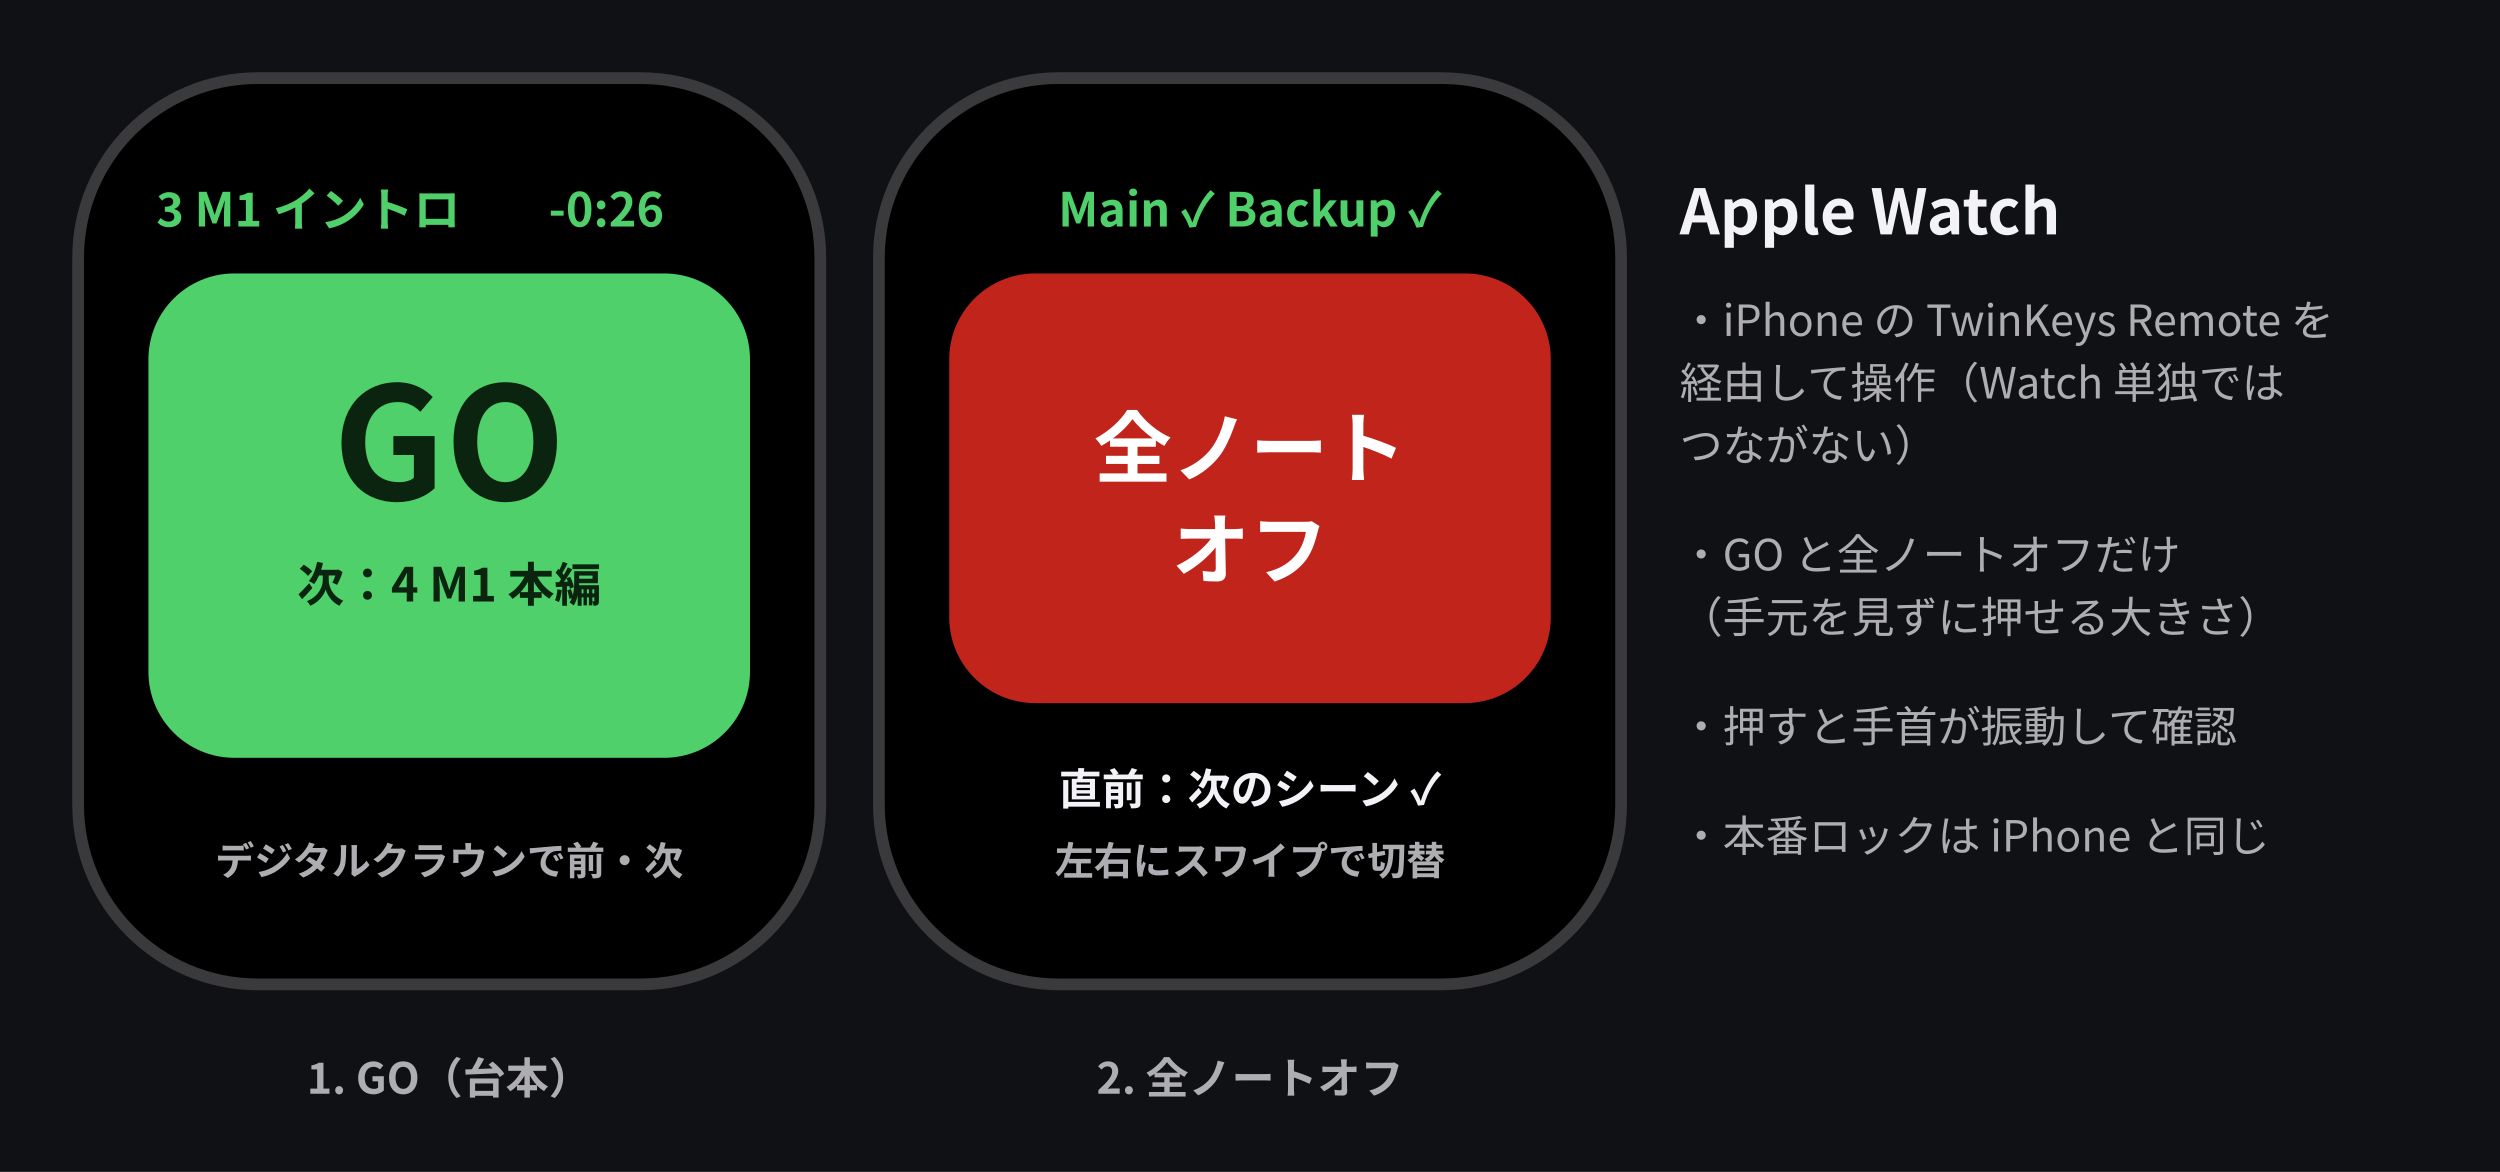
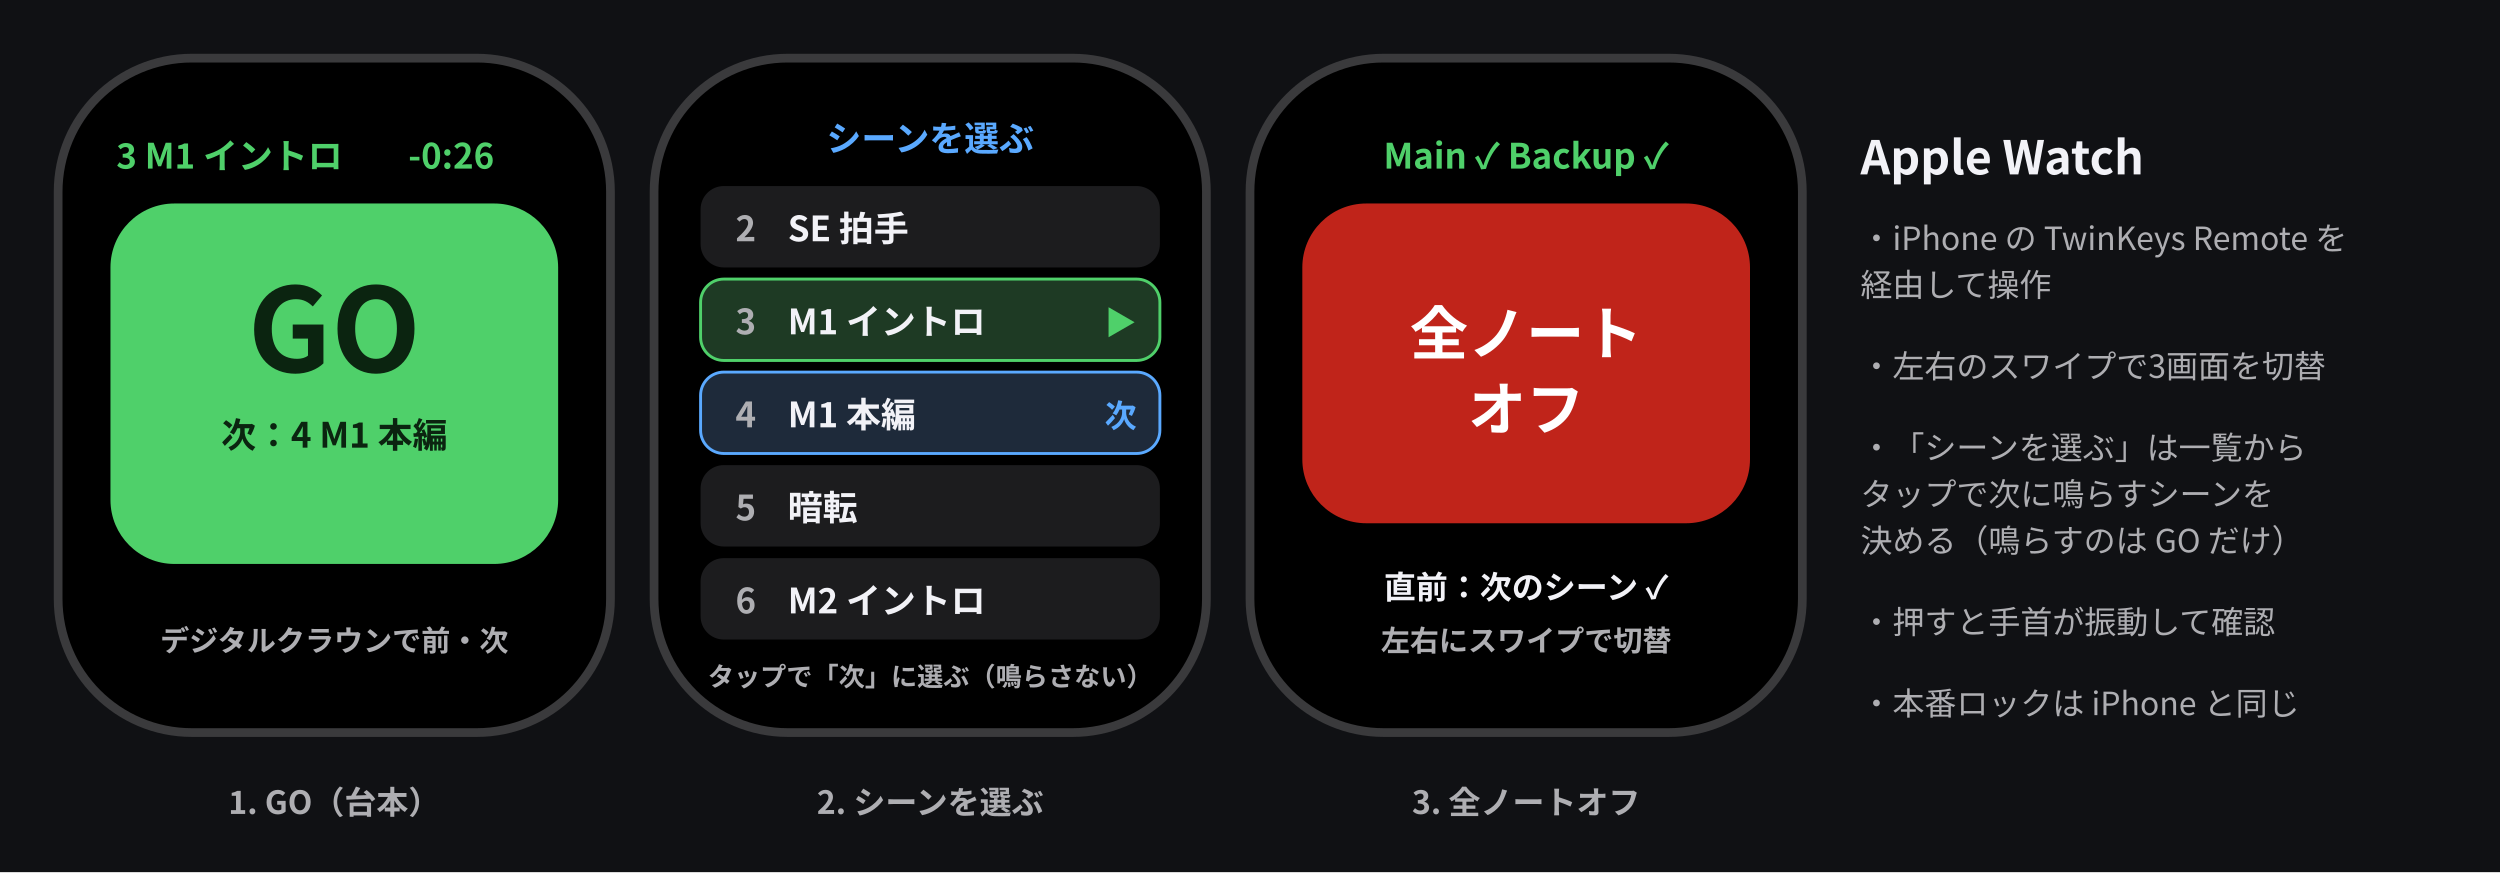
- <svg xmlns="http://www.w3.org/2000/svg" width="640" height="300" viewBox="0 0 640 300">
-   <rect x="0" y="0" width="640" height="300" rx="0" fill="#101114" />
+ <svg xmlns="http://www.w3.org/2000/svg" width="860" height="300" viewBox="0 0 860 300">
+   <rect x="0" y="0" width="860" height="300" rx="0" fill="#101114" />
  <rect x="20" y="20" width="190" height="232" rx="46" fill="#000" stroke="#3A3A3C" stroke-width="3" />
  <text x="40" y="58" fill="#4FD06A" font-family="-apple-system, 'SF Pro Text', 'Hiragino Sans', 'Noto Sans CJK JP', sans-serif" font-size="12" font-weight="700" text-anchor="start">3 M1 イントロ</text>
  <text x="170" y="58" fill="#4FD06A" font-family="-apple-system, 'SF Pro Text', 'Hiragino Sans', 'Noto Sans CJK JP', sans-serif" font-size="12" font-weight="700" text-anchor="end">-0:26</text>
  <rect x="38" y="70" width="154" height="124" rx="22" fill="#4FD06A" />
  <text x="115" y="128" fill="#0B2410" font-family="-apple-system, 'SF Pro Text', 'Hiragino Sans', 'Noto Sans CJK JP', sans-serif" font-size="40" font-weight="900" text-anchor="middle">GO</text>
  <text x="115" y="154" fill="#0B2410" font-family="-apple-system, 'SF Pro Text', 'Hiragino Sans', 'Noto Sans CJK JP', sans-serif" font-size="12" font-weight="800" text-anchor="middle">次：4 M1 本編</text>
  <text x="115" y="224" fill="#AEAEB2" font-family="-apple-system, 'SF Pro Text', 'Hiragino Sans', 'Noto Sans CJK JP', sans-serif" font-size="10" font-weight="600" text-anchor="middle">デジタルクラウンで前・次</text>
  <text x="115" y="280" fill="#AEAEB2" font-family="-apple-system, 'SF Pro Text', 'Hiragino Sans', 'Noto Sans CJK JP', sans-serif" font-size="11" font-weight="700" text-anchor="middle">1. GO（台本）</text>
  <rect x="225" y="20" width="190" height="232" rx="46" fill="#000" stroke="#3A3A3C" stroke-width="3" />
-   <text x="320" y="58" fill="#4FD06A" font-family="-apple-system, 'SF Pro Text', 'Hiragino Sans', 'Noto Sans CJK JP', sans-serif" font-size="12" font-weight="700" text-anchor="middle">Main ✓ Backup ✓</text>
-   <rect x="243" y="70" width="154" height="110" rx="22" fill="#C0241A" />
-   <text x="320" y="122" fill="#FFF" font-family="-apple-system, 'SF Pro Text', 'Hiragino Sans', 'Noto Sans CJK JP', sans-serif" font-size="20" font-weight="900" text-anchor="middle">全ノート</text>
-   <text x="320" y="148" fill="#FFF" font-family="-apple-system, 'SF Pro Text', 'Hiragino Sans', 'Noto Sans CJK JP', sans-serif" font-size="20" font-weight="900" text-anchor="middle">オフ</text>
-   <text x="320" y="206" fill="#F2F2F7" font-family="-apple-system, 'SF Pro Text', 'Hiragino Sans', 'Noto Sans CJK JP', sans-serif" font-size="11" font-weight="700" text-anchor="middle">直前：次のシーン ✓</text>
-   <text x="320" y="224" fill="#AEAEB2" font-family="-apple-system, 'SF Pro Text', 'Hiragino Sans', 'Noto Sans CJK JP', sans-serif" font-size="10" font-weight="600" text-anchor="middle">左右にスワイプで切替</text>
-   <text x="320" y="280" fill="#AEAEB2" font-family="-apple-system, 'SF Pro Text', 'Hiragino Sans', 'Noto Sans CJK JP', sans-serif" font-size="11" font-weight="700" text-anchor="middle">2. 全ノートオフ</text>
-   <text x="430" y="60" fill="#F2F2F7" font-family="-apple-system, 'SF Pro Text', 'Hiragino Sans', 'Noto Sans CJK JP', sans-serif" font-size="16" font-weight="800" text-anchor="start">Apple Watch</text>
-   <text x="430" y="86" fill="#AEAEB2" font-family="-apple-system, 'SF Pro Text', 'Hiragino Sans', 'Noto Sans CJK JP', sans-serif" font-size="11" font-weight="400" text-anchor="start">・iPhone の TwinKeys Remote を</text>
-   <text x="430" y="102" fill="#AEAEB2" font-family="-apple-system, 'SF Pro Text', 'Hiragino Sans', 'Noto Sans CJK JP', sans-serif" font-size="11" font-weight="400" text-anchor="start">  経由して操作（Watch 単独では</text>
-   <text x="430" y="118" fill="#AEAEB2" font-family="-apple-system, 'SF Pro Text', 'Hiragino Sans', 'Noto Sans CJK JP', sans-serif" font-size="11" font-weight="400" text-anchor="start">  つながない）</text>
-   <text x="430" y="146" fill="#AEAEB2" font-family="-apple-system, 'SF Pro Text', 'Hiragino Sans', 'Noto Sans CJK JP', sans-serif" font-size="11" font-weight="400" text-anchor="start">・GO と全ノートオフだけ</text>
-   <text x="430" y="162" fill="#AEAEB2" font-family="-apple-system, 'SF Pro Text', 'Hiragino Sans', 'Noto Sans CJK JP', sans-serif" font-size="11" font-weight="400" text-anchor="start">  （手元を見ずに押せる大きさ）</text>
-   <text x="430" y="190" fill="#AEAEB2" font-family="-apple-system, 'SF Pro Text', 'Hiragino Sans', 'Noto Sans CJK JP', sans-serif" font-size="11" font-weight="400" text-anchor="start">・押すと手首が振動して確認</text>
-   <text x="430" y="218" fill="#AEAEB2" font-family="-apple-system, 'SF Pro Text', 'Hiragino Sans', 'Noto Sans CJK JP', sans-serif" font-size="11" font-weight="400" text-anchor="start">・本番ロックは iPhone と同じ</text>
+   <text x="320" y="52" fill="#5AA9FF" font-family="-apple-system, 'SF Pro Text', 'Hiragino Sans', 'Noto Sans CJK JP', sans-serif" font-size="12" font-weight="800" text-anchor="middle">シーンを選ぶ</text>
+   <rect x="241" y="64" width="158" height="28" rx="8" fill="#1C1C1E" />
+   <text x="253" y="83" fill="#AEAEB2" font-family="-apple-system, 'SF Pro Text', 'Hiragino Sans', 'Noto Sans CJK JP', sans-serif" font-size="12" font-weight="800" text-anchor="start">2</text>
+   <text x="271" y="83" fill="#F2F2F7" font-family="-apple-system, 'SF Pro Text', 'Hiragino Sans', 'Noto Sans CJK JP', sans-serif" font-size="12" font-weight="700" text-anchor="start">SE 拍手</text>
+   <rect x="241" y="96" width="158" height="28" rx="8" fill="#1E3A24" stroke="#4FD06A" stroke-width="1" />
+   <text x="253" y="115" fill="#AEAEB2" font-family="-apple-system, 'SF Pro Text', 'Hiragino Sans', 'Noto Sans CJK JP', sans-serif" font-size="12" font-weight="800" text-anchor="start">3</text>
+   <text x="271" y="115" fill="#F2F2F7" font-family="-apple-system, 'SF Pro Text', 'Hiragino Sans', 'Noto Sans CJK JP', sans-serif" font-size="12" font-weight="700" text-anchor="start">M1 イントロ</text>
+   <text x="391" y="115" fill="#4FD06A" font-family="-apple-system, 'SF Pro Text', 'Hiragino Sans', 'Noto Sans CJK JP', sans-serif" font-size="11" font-weight="800" text-anchor="end">▶</text>
+   <rect x="241" y="128" width="158" height="28" rx="8" fill="#1E2A3A" stroke="#5AA9FF" stroke-width="1" />
+   <text x="253" y="147" fill="#AEAEB2" font-family="-apple-system, 'SF Pro Text', 'Hiragino Sans', 'Noto Sans CJK JP', sans-serif" font-size="12" font-weight="800" text-anchor="start">4</text>
+   <text x="271" y="147" fill="#F2F2F7" font-family="-apple-system, 'SF Pro Text', 'Hiragino Sans', 'Noto Sans CJK JP', sans-serif" font-size="12" font-weight="700" text-anchor="start">M1 本編</text>
+   <text x="391" y="147" fill="#5AA9FF" font-family="-apple-system, 'SF Pro Text', 'Hiragino Sans', 'Noto Sans CJK JP', sans-serif" font-size="11" font-weight="800" text-anchor="end">次</text>
+   <rect x="241" y="160" width="158" height="28" rx="8" fill="#1C1C1E" />
+   <text x="253" y="179" fill="#AEAEB2" font-family="-apple-system, 'SF Pro Text', 'Hiragino Sans', 'Noto Sans CJK JP', sans-serif" font-size="12" font-weight="800" text-anchor="start">5</text>
+   <text x="271" y="179" fill="#F2F2F7" font-family="-apple-system, 'SF Pro Text', 'Hiragino Sans', 'Noto Sans CJK JP', sans-serif" font-size="12" font-weight="700" text-anchor="start">暗転</text>
+   <rect x="241" y="192" width="158" height="28" rx="8" fill="#1C1C1E" />
+   <text x="253" y="211" fill="#AEAEB2" font-family="-apple-system, 'SF Pro Text', 'Hiragino Sans', 'Noto Sans CJK JP', sans-serif" font-size="12" font-weight="800" text-anchor="start">6</text>
+   <text x="271" y="211" fill="#F2F2F7" font-family="-apple-system, 'SF Pro Text', 'Hiragino Sans', 'Noto Sans CJK JP', sans-serif" font-size="12" font-weight="700" text-anchor="start">M2 イントロ</text>
+   <text x="320" y="236" fill="#AEAEB2" font-family="-apple-system, 'SF Pro Text', 'Hiragino Sans', 'Noto Sans CJK JP', sans-serif" font-size="9" font-weight="600" text-anchor="middle">タップで「次」に選ぶ（鳴らさない）</text>
+   <text x="320" y="280" fill="#AEAEB2" font-family="-apple-system, 'SF Pro Text', 'Hiragino Sans', 'Noto Sans CJK JP', sans-serif" font-size="11" font-weight="700" text-anchor="middle">2. シーンを選ぶ</text>
+   <rect x="430" y="20" width="190" height="232" rx="46" fill="#000" stroke="#3A3A3C" stroke-width="3" />
+   <text x="525" y="58" fill="#4FD06A" font-family="-apple-system, 'SF Pro Text', 'Hiragino Sans', 'Noto Sans CJK JP', sans-serif" font-size="12" font-weight="700" text-anchor="middle">Main ✓ Backup ✓</text>
+   <rect x="448" y="70" width="154" height="110" rx="22" fill="#C0241A" />
+   <text x="525" y="122" fill="#FFF" font-family="-apple-system, 'SF Pro Text', 'Hiragino Sans', 'Noto Sans CJK JP', sans-serif" font-size="20" font-weight="900" text-anchor="middle">全ノート</text>
+   <text x="525" y="148" fill="#FFF" font-family="-apple-system, 'SF Pro Text', 'Hiragino Sans', 'Noto Sans CJK JP', sans-serif" font-size="20" font-weight="900" text-anchor="middle">オフ</text>
+   <text x="525" y="206" fill="#F2F2F7" font-family="-apple-system, 'SF Pro Text', 'Hiragino Sans', 'Noto Sans CJK JP', sans-serif" font-size="11" font-weight="700" text-anchor="middle">直前：次のシーン ✓</text>
+   <text x="525" y="224" fill="#AEAEB2" font-family="-apple-system, 'SF Pro Text', 'Hiragino Sans', 'Noto Sans CJK JP', sans-serif" font-size="10" font-weight="600" text-anchor="middle">左右にスワイプで切替</text>
+   <text x="525" y="280" fill="#AEAEB2" font-family="-apple-system, 'SF Pro Text', 'Hiragino Sans', 'Noto Sans CJK JP', sans-serif" font-size="11" font-weight="700" text-anchor="middle">3. 全ノートオフ</text>
+   <text x="640" y="60" fill="#F2F2F7" font-family="-apple-system, 'SF Pro Text', 'Hiragino Sans', 'Noto Sans CJK JP', sans-serif" font-size="16" font-weight="800" text-anchor="start">Apple Watch</text>
+   <text x="640" y="86" fill="#AEAEB2" font-family="-apple-system, 'SF Pro Text', 'Hiragino Sans', 'Noto Sans CJK JP', sans-serif" font-size="11" font-weight="400" text-anchor="start">・iPhone の TwinKeys Remote を</text>
+   <text x="640" y="102" fill="#AEAEB2" font-family="-apple-system, 'SF Pro Text', 'Hiragino Sans', 'Noto Sans CJK JP', sans-serif" font-size="11" font-weight="400" text-anchor="start">  経由して操作</text>
+   <text x="640" y="130" fill="#AEAEB2" font-family="-apple-system, 'SF Pro Text', 'Hiragino Sans', 'Noto Sans CJK JP', sans-serif" font-size="11" font-weight="400" text-anchor="start">・左右のスワイプで3画面を切替</text>
+   <text x="640" y="158" fill="#AEAEB2" font-family="-apple-system, 'SF Pro Text', 'Hiragino Sans', 'Noto Sans CJK JP', sans-serif" font-size="11" font-weight="400" text-anchor="start">・「シーンを選ぶ」は一覧から</text>
+   <text x="640" y="174" fill="#AEAEB2" font-family="-apple-system, 'SF Pro Text', 'Hiragino Sans', 'Noto Sans CJK JP', sans-serif" font-size="11" font-weight="400" text-anchor="start">  タップで次に鳴らすシーンを</text>
+   <text x="640" y="190" fill="#AEAEB2" font-family="-apple-system, 'SF Pro Text', 'Hiragino Sans', 'Noto Sans CJK JP', sans-serif" font-size="11" font-weight="400" text-anchor="start">  決める（鳴らすのは GO だけ）</text>
+   <text x="640" y="218" fill="#AEAEB2" font-family="-apple-system, 'SF Pro Text', 'Hiragino Sans', 'Noto Sans CJK JP', sans-serif" font-size="11" font-weight="400" text-anchor="start">・押すと手首が振動して確認</text>
+   <text x="640" y="246" fill="#AEAEB2" font-family="-apple-system, 'SF Pro Text', 'Hiragino Sans', 'Noto Sans CJK JP', sans-serif" font-size="11" font-weight="400" text-anchor="start">・本番ロックは iPhone と同じ</text>
</svg>
